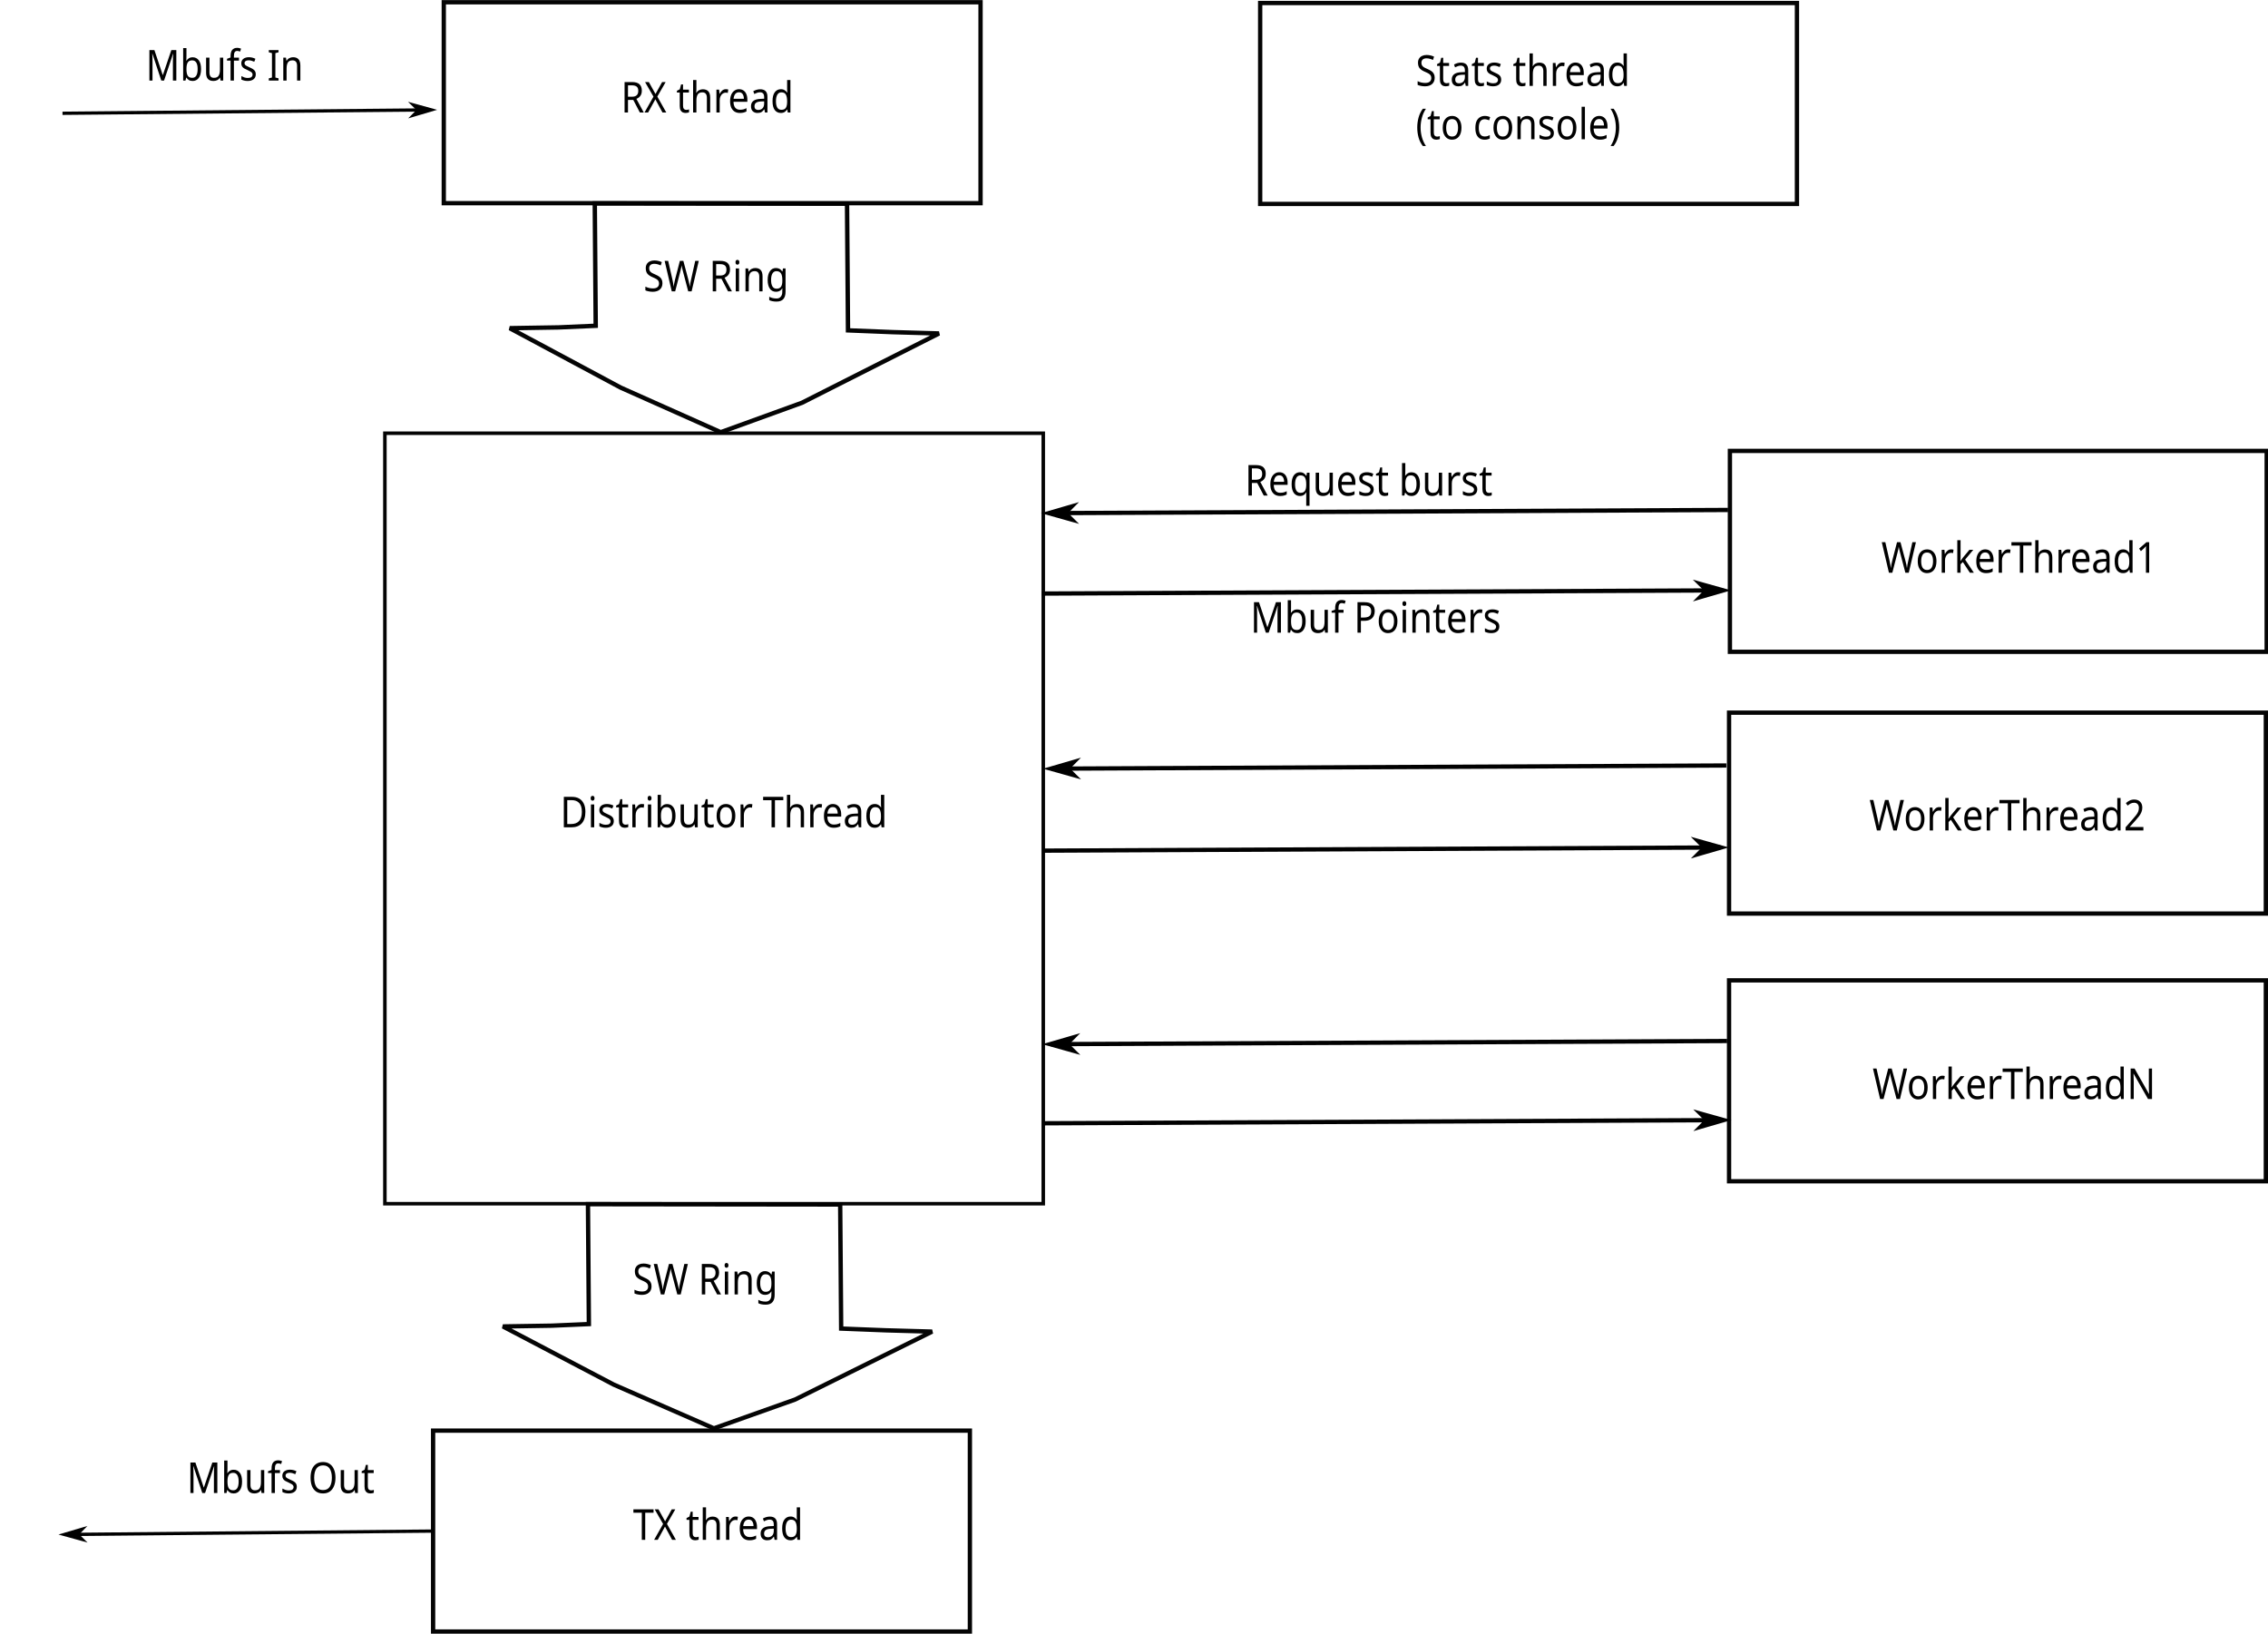
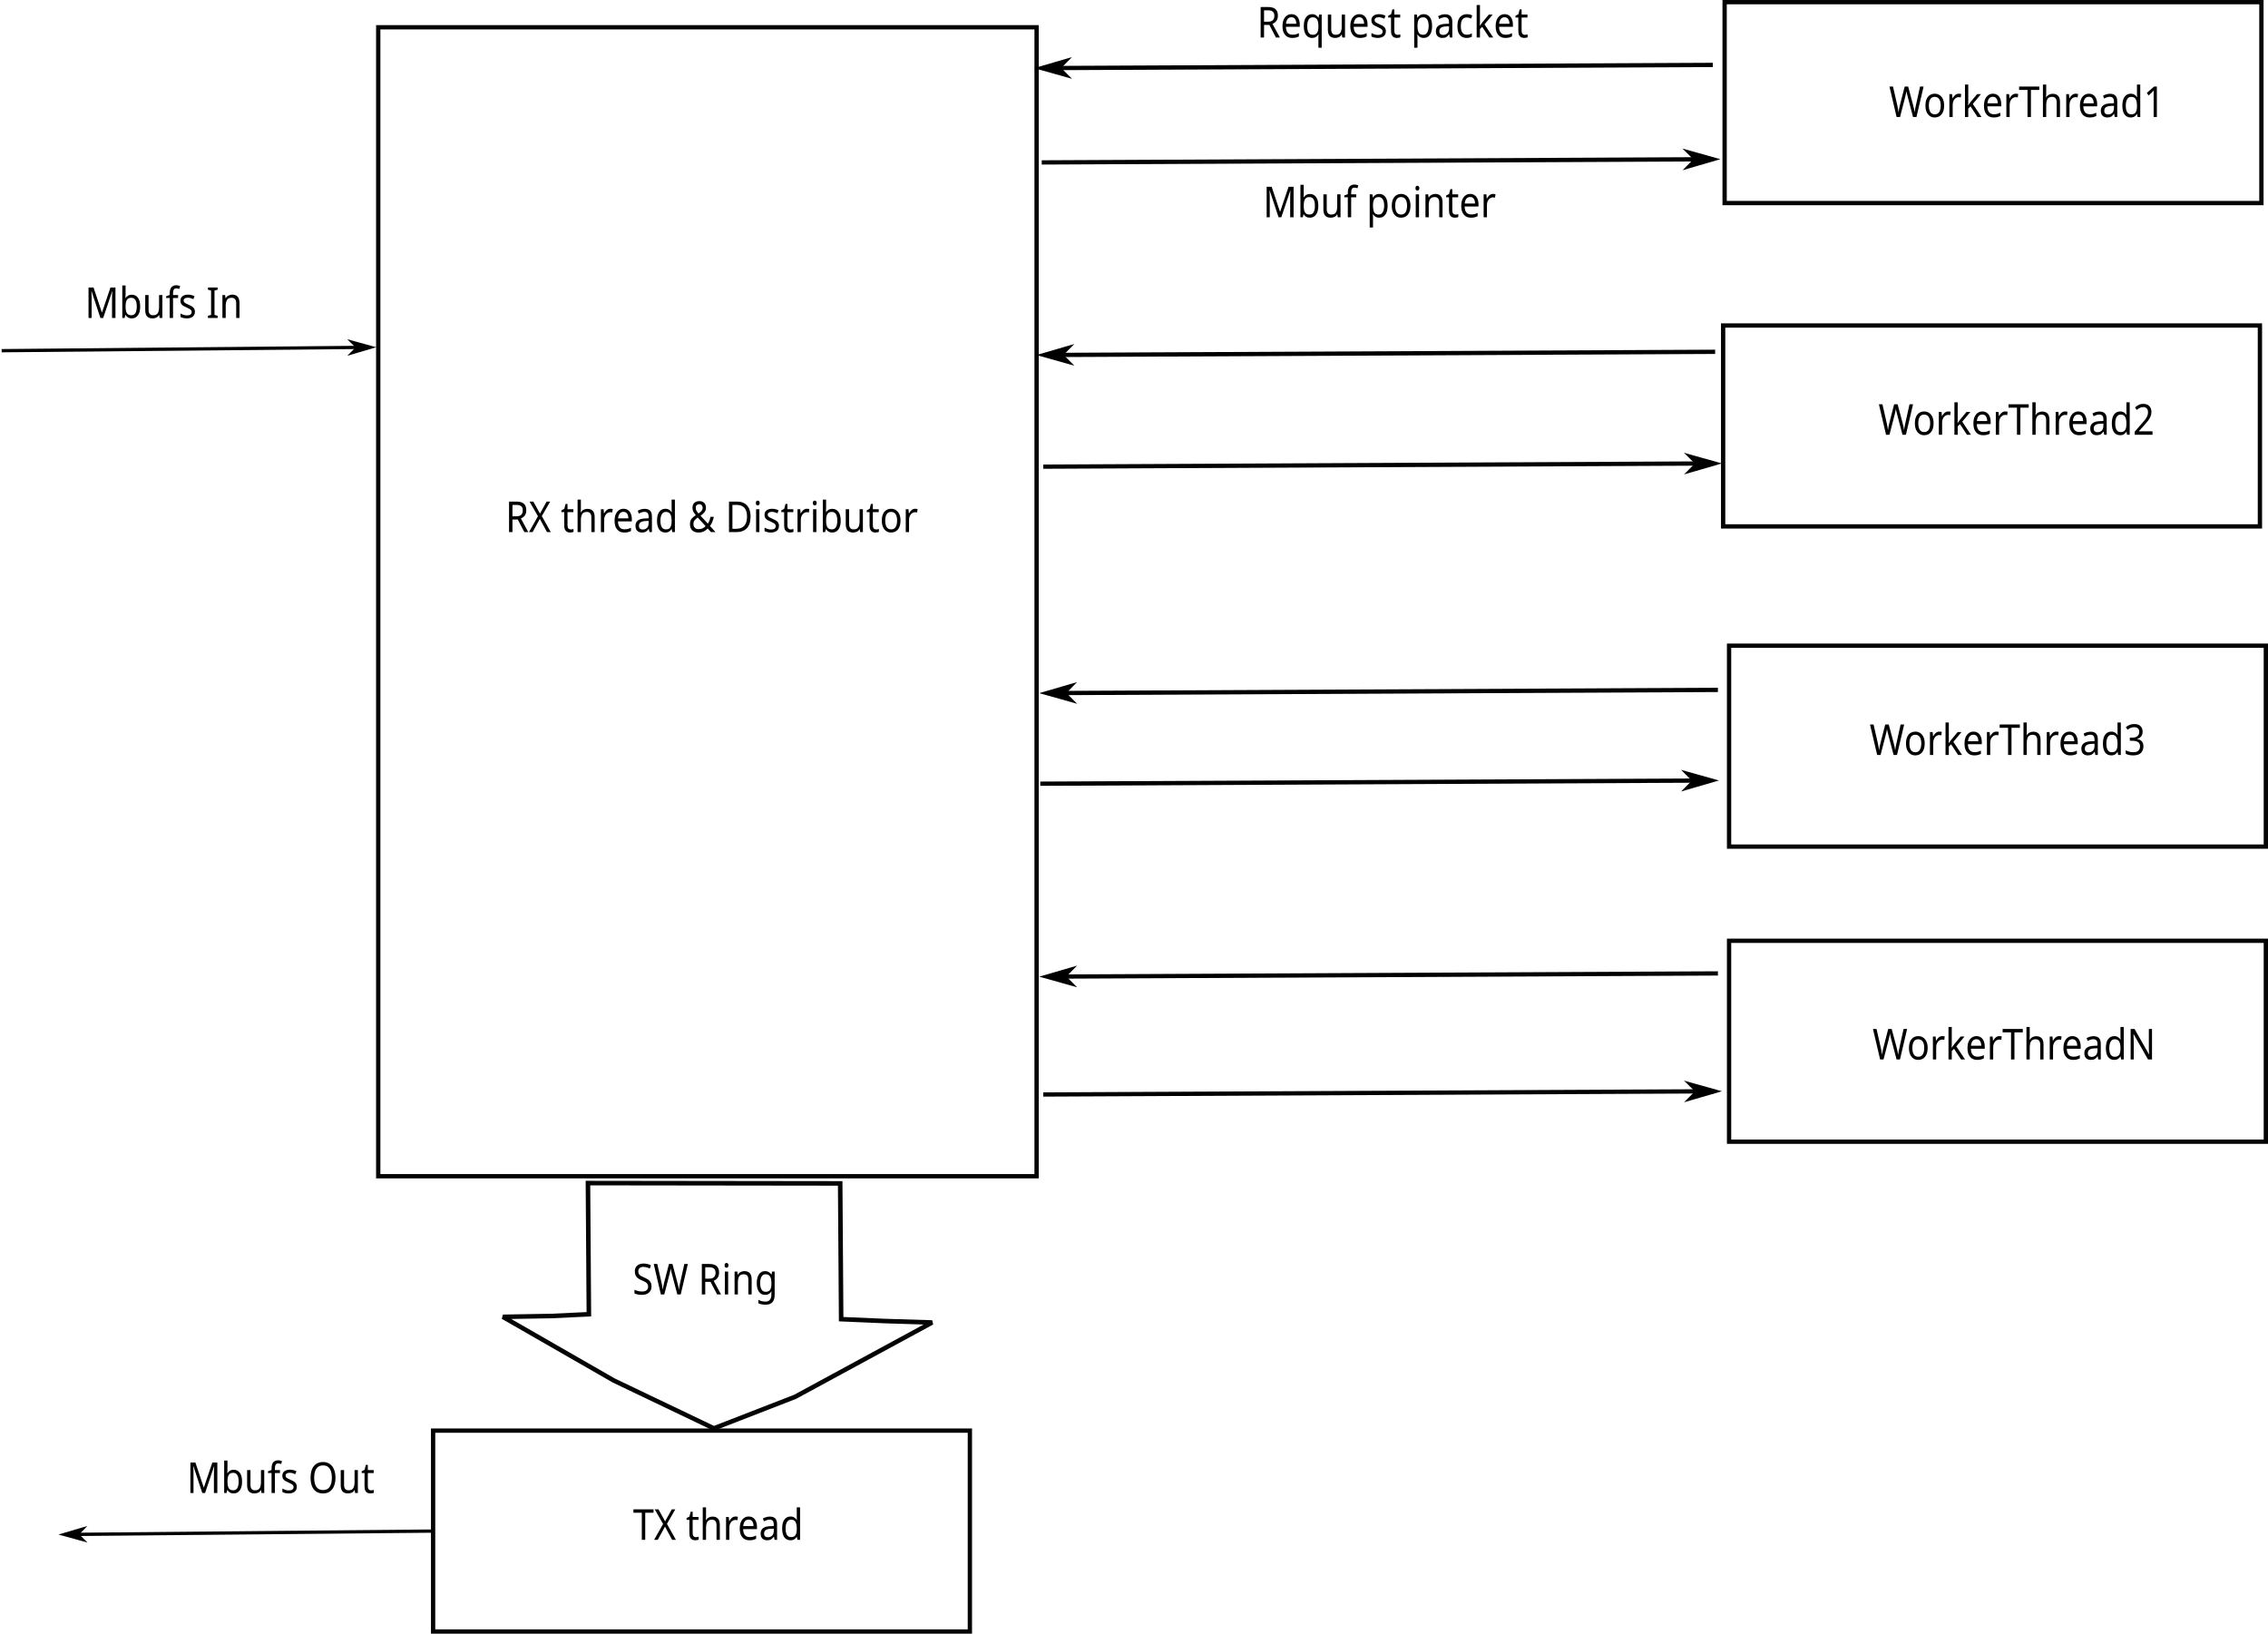
<svg xmlns="http://www.w3.org/2000/svg" width="526.944" height="379.537" id="svg4090" version="1.1">
  <defs id="defs4092">
    <marker orient="auto" refY="0" refX="0" id="Arrow1Mend" style="overflow:visible">
      <path id="path10501" d="M 0,0 5,-5 -12.5,0 5,5 0,0 z" style="fill-rule:evenodd;stroke:#000000;stroke-width:1pt" transform="matrix(-0.4,0,0,-0.4,-4,0)" />
    </marker>
    <marker orient="auto" refY="0" refX="0" id="marker4017" style="overflow:visible">
      <path id="path4019" d="M 0,0 5,-5 -12.5,0 5,5 0,0 z" style="fill-rule:evenodd;stroke:#000000;stroke-width:1pt" transform="matrix(-0.4,0,0,-0.4,-4,0)" />
    </marker>
    <marker orient="auto" refY="0" refX="0" id="marker4021" style="overflow:visible">
      <path id="path4023" d="M 0,0 5,-5 -12.5,0 5,5 0,0 z" style="fill-rule:evenodd;stroke:#000000;stroke-width:1pt" transform="matrix(-0.4,0,0,-0.4,-4,0)" />
    </marker>
    <marker orient="auto" refY="0" refX="0" id="marker4025" style="overflow:visible">
      <path id="path4027" d="M 0,0 5,-5 -12.5,0 5,5 0,0 z" style="fill-rule:evenodd;stroke:#000000;stroke-width:1pt" transform="matrix(-0.4,0,0,-0.4,-4,0)" />
    </marker>
    <marker orient="auto" refY="0" refX="0" id="marker4029" style="overflow:visible">
      <path id="path4031" d="M 0,0 5,-5 -12.5,0 5,5 0,0 z" style="fill-rule:evenodd;stroke:#000000;stroke-width:1pt" transform="matrix(-0.4,0,0,-0.4,-4,0)" />
    </marker>
    <marker orient="auto" refY="0" refX="0" id="marker4033" style="overflow:visible">
      <path id="path4035" d="M 0,0 5,-5 -12.5,0 5,5 0,0 z" style="fill-rule:evenodd;stroke:#000000;stroke-width:1pt" transform="matrix(-0.4,0,0,-0.4,-4,0)" />
    </marker>
    <marker orient="auto" refY="0" refX="0" id="Arrow1Mstart" style="overflow:visible">
      <path id="path10498" d="M 0,0 5,-5 -12.5,0 5,5 0,0 z" style="fill-rule:evenodd;stroke:#000000;stroke-width:1pt" transform="matrix(0.4,0,0,0.4,4,0)" />
    </marker>
    <marker orient="auto" refY="0" refX="0" id="marker4039" style="overflow:visible">
      <path id="path4041" d="M 0,0 5,-5 -12.5,0 5,5 0,0 z" style="fill-rule:evenodd;stroke:#000000;stroke-width:1pt" transform="matrix(0.4,0,0,0.4,4,0)" />
    </marker>
    <marker orient="auto" refY="0" refX="0" id="marker4043" style="overflow:visible">
      <path id="path4045" d="M 0,0 5,-5 -12.5,0 5,5 0,0 z" style="fill-rule:evenodd;stroke:#000000;stroke-width:1pt" transform="matrix(0.4,0,0,0.4,4,0)" />
    </marker>
    <marker orient="auto" refY="0" refX="0" id="marker4047" style="overflow:visible">
      <path id="path4049" d="M 0,0 5,-5 -12.5,0 5,5 0,0 z" style="fill-rule:evenodd;stroke:#000000;stroke-width:1pt" transform="matrix(0.4,0,0,0.4,4,0)" />
    </marker>
  </defs>
  <g id="layer1" transform="translate(-35.07826,-28.30813)">
-     <rect style="fill:none;stroke:#000000;stroke-width:0.819;stroke-opacity:0.984" id="rect10443" width="152.967" height="178.996" x="124.502" y="128.956" />
-     <rect style="fill:none;stroke:#000000;stroke-width:1;stroke-opacity:0.984" id="rect10445-2" width="124.714" height="46.676" x="437.005" y="133.061" />
-     <rect style="fill:none;stroke:#000000;stroke-width:1;stroke-opacity:0.984" id="rect10445-0" width="124.714" height="46.676" x="436.808" y="193.872" />
-     <rect style="fill:none;stroke:#000000;stroke-width:1;stroke-opacity:0.984" id="rect10445-9" width="124.714" height="46.676" x="436.808" y="256.063" />
+     <rect style="fill:none;stroke:#000000;stroke-width:1;stroke-opacity:0.984" id="rect10443" width="152.964" height="266.926" x="122.956" y="34.643" />
+     <rect style="fill:none;stroke:#000000;stroke-width:1;stroke-opacity:0.984" id="rect10445" width="124.714" height="46.676" x="435.775" y="28.808" />
+     <rect style="fill:none;stroke:#000000;stroke-width:1;stroke-opacity:0.984" id="rect10445-2" width="124.714" height="46.676" x="435.43" y="103.927" />
+     <rect style="fill:none;stroke:#000000;stroke-width:1;stroke-opacity:0.984" id="rect10445-0" width="124.714" height="46.676" x="436.808" y="178.316" />
+     <rect style="fill:none;stroke:#000000;stroke-width:1;stroke-opacity:0.984" id="rect10445-9" width="124.714" height="46.676" x="436.808" y="246.87" />
    <rect style="fill:none;stroke:#000000;stroke-width:1;stroke-opacity:0.984" id="rect10445-7" width="124.714" height="46.676" x="135.706" y="360.669" />
-     <path style="fill:none;stroke:#000000;stroke-width:0.996;stroke-linecap:butt;stroke-linejoin:miter;stroke-miterlimit:3;stroke-dasharray:none;stroke-opacity:1;marker-start:url(#Arrow1Mstart)" d="M 278.895,147.519 436.571,146.782" id="path10486-2" />
-     <path style="fill:none;stroke:#000000;stroke-width:0.993;stroke-linecap:butt;stroke-linejoin:miter;stroke-miterlimit:3;stroke-dasharray:none;stroke-opacity:1;marker-start:url(#Arrow1Mstart)" d="m 279.371,206.883 156.803,-0.737" id="path10486-1" />
-     <path style="fill:none;stroke:#000000;stroke-width:0.994;stroke-linecap:butt;stroke-linejoin:miter;stroke-miterlimit:3;stroke-dasharray:none;stroke-opacity:1;marker-start:url(#Arrow1Mstart)" d="m 279.197,270.887 157.155,-0.736" id="path10486-4" />
-     <path style="fill:none;stroke:#000000;stroke-width:0.998;stroke-linecap:butt;stroke-linejoin:miter;stroke-miterlimit:3;stroke-dasharray:none;stroke-opacity:1;marker-start:none;marker-mid:none;marker-end:url(#Arrow1Mend)" d="m 277.178,166.203 158.119,-0.738" id="path10486-0-4" />
-     <path style="fill:none;stroke:#000000;stroke-width:0.994;stroke-linecap:butt;stroke-linejoin:miter;stroke-miterlimit:3;stroke-dasharray:none;stroke-opacity:1;marker-start:none;marker-mid:none;marker-end:url(#Arrow1Mend)" d="m 277.47,225.929 157.323,-0.736" id="path10486-0-7" />
-     <path style="fill:none;stroke:#000000;stroke-width:0.996;stroke-linecap:butt;stroke-linejoin:miter;stroke-miterlimit:3;stroke-dasharray:none;stroke-opacity:1;marker-start:none;marker-mid:none;marker-end:url(#Arrow1Mend)" d="M 277.705,289.267 435.381,288.53" id="path10486-0-77" />
-     <text xml:space="preserve" style="font-style:normal;font-weight:normal;line-height:0%;font-family:sans-serif;letter-spacing:0px;word-spacing:0px;fill:#000000;fill-opacity:1;stroke:none" x="345.023" y="134.821" id="text11995" transform="scale(0.9399234,1.063916)">
-       <tspan id="tspan11997" x="345.023" y="134.821" style="font-size:9.323px;line-height:1.25;font-family:sans-serif">Request burst</tspan>
+     <path style="fill:none;stroke:#000000;stroke-width:0.992;stroke-linecap:butt;stroke-linejoin:miter;stroke-miterlimit:3;stroke-opacity:1;stroke-dasharray:none;marker-start:url(#Arrow1Mstart)" d="M 277.293,44.129 433.024,43.389" id="path10486" />
+     <path style="fill:none;stroke:#000000;stroke-width:0.992;stroke-linecap:butt;stroke-linejoin:miter;stroke-miterlimit:3;stroke-opacity:1;stroke-dasharray:none;marker-start:url(#Arrow1Mstart)" d="m 277.839,110.781 155.731,-0.74" id="path10486-2" />
+     <path style="fill:none;stroke:#000000;stroke-width:0.992;stroke-linecap:butt;stroke-linejoin:miter;stroke-miterlimit:3;stroke-opacity:1;stroke-dasharray:none;marker-start:url(#Arrow1Mstart)" d="m 278.486,189.327 155.731,-0.74" id="path10486-1" />
+     <path style="fill:none;stroke:#000000;stroke-width:0.992;stroke-linecap:butt;stroke-linejoin:miter;stroke-miterlimit:3;stroke-opacity:1;stroke-dasharray:none;marker-start:url(#Arrow1Mstart)" d="m 278.486,255.194 155.731,-0.74" id="path10486-4" />
+     <path style="fill:none;stroke:#000000;stroke-width:0.992;stroke-linecap:butt;stroke-linejoin:miter;stroke-miterlimit:3;stroke-opacity:1;stroke-dasharray:none;marker-start:none;marker-mid:none;marker-end:url(#Arrow1Mend)" d="M 277.119,66.042 432.849,65.301" id="path10486-0" />
+     <path style="fill:none;stroke:#000000;stroke-width:0.992;stroke-linecap:butt;stroke-linejoin:miter;stroke-miterlimit:3;stroke-opacity:1;stroke-dasharray:none;marker-start:none;marker-mid:none;marker-end:url(#Arrow1Mend)" d="M 277.467,136.717 433.198,135.977" id="path10486-0-4" />
+     <path style="fill:none;stroke:#000000;stroke-width:0.992;stroke-linecap:butt;stroke-linejoin:miter;stroke-miterlimit:3;stroke-opacity:1;stroke-dasharray:none;marker-start:none;marker-mid:none;marker-end:url(#Arrow1Mend)" d="m 276.778,210.377 155.731,-0.74" id="path10486-0-7" />
+     <path style="fill:none;stroke:#000000;stroke-width:0.992;stroke-linecap:butt;stroke-linejoin:miter;stroke-miterlimit:3;stroke-opacity:1;stroke-dasharray:none;marker-start:none;marker-mid:none;marker-end:url(#Arrow1Mend)" d="M 277.467,282.578 433.198,281.838" id="path10486-0-77" />
+     <text xml:space="preserve" style="font-size:9.323px;font-style:normal;font-weight:normal;line-height:125%;letter-spacing:0px;word-spacing:0px;fill:#000000;fill-opacity:1;stroke:none;font-family:Sans" x="348.032" y="34.793" id="text11995" transform="scale(0.9399234,1.063916)">
+       <tspan id="tspan11997" x="348.032" y="34.793">Request packet</tspan>
    </text>
-     <text xml:space="preserve" style="font-style:normal;font-weight:normal;line-height:0%;font-family:sans-serif;letter-spacing:0px;word-spacing:0px;fill:#000000;fill-opacity:1;stroke:none" x="346.387" y="164.766" id="text11995-7" transform="scale(0.9399234,1.063916)">
-       <tspan id="tspan11997-3" x="346.387" y="164.766" style="font-size:9.323px;line-height:1.25;font-family:sans-serif">Mbuf Pointers</tspan>
+     <text xml:space="preserve" style="font-size:9.323px;font-style:normal;font-weight:normal;line-height:125%;letter-spacing:0px;word-spacing:0px;fill:#000000;fill-opacity:1;stroke:none;font-family:Sans" x="349.519" y="74.045" id="text11995-7" transform="scale(0.9399234,1.063916)">
+       <tspan id="tspan11997-3" x="349.519" y="74.045">Mbuf pointer</tspan>
    </text>
-     <text xml:space="preserve" style="font-style:normal;font-weight:normal;line-height:0%;font-family:sans-serif;letter-spacing:0px;word-spacing:0px;fill:#000000;fill-opacity:1;stroke:none" x="502.368" y="151.662" id="text11995-7-3" transform="scale(0.9399234,1.063916)">
-       <tspan id="tspan11997-3-5" x="502.368" y="151.662" style="font-size:9.323px;line-height:1.25;font-family:sans-serif">WorkerThread1</tspan>
+     <text xml:space="preserve" style="font-size:9.323px;font-style:normal;font-weight:normal;line-height:125%;letter-spacing:0px;word-spacing:0px;fill:#000000;fill-opacity:1;stroke:none;font-family:Sans" x="504.266" y="52.166" id="text11995-7-3" transform="scale(0.9399234,1.063916)">
+       <tspan id="tspan11997-3-5" x="504.266" y="52.166">WorkerThread1</tspan>
    </text>
-     <text xml:space="preserve" style="font-style:normal;font-weight:normal;line-height:0%;font-family:sans-serif;letter-spacing:0px;word-spacing:0px;fill:#000000;fill-opacity:1;stroke:none" x="499.401" y="207.945" id="text11995-7-3-9" transform="scale(0.9399234,1.063916)">
-       <tspan id="tspan11997-3-5-9" x="499.401" y="207.945" style="font-size:9.323px;line-height:1.25;font-family:sans-serif">WorkerThread2</tspan>
+     <text xml:space="preserve" style="font-size:9.323px;font-style:normal;font-weight:normal;line-height:125%;letter-spacing:0px;word-spacing:0px;fill:#000000;fill-opacity:1;stroke:none;font-family:Sans" x="501.658" y="121.544" id="text11995-7-3-9" transform="scale(0.9399234,1.063916)">
+       <tspan id="tspan11997-3-5-9" x="501.658" y="121.544">WorkerThread2</tspan>
    </text>
-     <text xml:space="preserve" style="font-style:normal;font-weight:normal;line-height:0%;font-family:sans-serif;letter-spacing:0px;word-spacing:0px;fill:#000000;fill-opacity:1;stroke:none" x="500.192" y="266.596" id="text11995-7-3-82" transform="scale(0.9399234,1.063916)">
-       <tspan id="tspan11997-3-5-6" x="500.192" y="266.596" style="font-size:9.323px;line-height:1.25;font-family:sans-serif">WorkerThreadN</tspan>
+     <text xml:space="preserve" style="font-size:9.323px;font-style:normal;font-weight:normal;line-height:125%;letter-spacing:0px;word-spacing:0px;fill:#000000;fill-opacity:1;stroke:none;font-family:Sans" x="499.459" y="191.464" id="text11995-7-3-8" transform="scale(0.9399234,1.063916)">
+       <tspan id="tspan11997-3-5-1" x="499.459" y="191.464">WorkerThread3</tspan>
    </text>
-     <text xml:space="preserve" style="font-style:normal;font-weight:normal;line-height:0%;font-family:sans-serif;letter-spacing:0px;word-spacing:0px;fill:#000000;fill-opacity:1;stroke:none" x="193.797" y="362.852" id="text11995-7-3-6" transform="scale(0.9399234,1.063916)">
-       <tspan id="tspan11997-3-5-0" x="193.797" y="362.852" style="font-size:9.323px;line-height:1.25;font-family:sans-serif">TX thread</tspan>
+     <text xml:space="preserve" style="font-size:9.323px;font-style:normal;font-weight:normal;line-height:125%;letter-spacing:0px;word-spacing:0px;fill:#000000;fill-opacity:1;stroke:none;font-family:Sans" x="500.192" y="257.956" id="text11995-7-3-82" transform="scale(0.9399234,1.063916)">
+       <tspan id="tspan11997-3-5-6" x="500.192" y="257.956">WorkerThreadN</tspan>
    </text>
-     <text xml:space="preserve" style="font-style:normal;font-weight:normal;line-height:0%;font-family:sans-serif;letter-spacing:0px;word-spacing:0px;fill:#000000;fill-opacity:1;stroke:none" x="175.789" y="207.263" id="text11995-7-3-3" transform="scale(0.9399234,1.063916)">
-       <tspan id="tspan11997-3-5-8" x="175.789" y="207.263" style="font-size:9.323px;line-height:1.25;font-family:sans-serif">Distributor Thread</tspan>
+     <text xml:space="preserve" style="font-size:9.323px;font-style:normal;font-weight:normal;line-height:125%;letter-spacing:0px;word-spacing:0px;fill:#000000;fill-opacity:1;stroke:none;font-family:Sans" x="193.797" y="362.852" id="text11995-7-3-6" transform="scale(0.9399234,1.063916)">
+       <tspan id="tspan11997-3-5-0" x="193.797" y="362.852">TX thread</tspan>
    </text>
-     <path style="fill:none;stroke:#000000;stroke-width:0.759;stroke-linecap:butt;stroke-linejoin:miter;stroke-miterlimit:3;stroke-dasharray:none;stroke-opacity:1;marker-start:none;marker-mid:none;marker-end:url(#Arrow1Mend)" d="m 49.6,54.626 85.546,-0.79" id="path10486-0-4-5" />
-     <path style="fill:none;stroke:#000000;stroke-width:0.759;stroke-linecap:butt;stroke-linejoin:miter;stroke-miterlimit:3;stroke-dasharray:none;stroke-opacity:1;marker-start:none;marker-mid:none;marker-end:url(#Arrow1Mend)" d="m 135.706,384.007 -85.546,0.79" id="path10486-0-4-5-7" />
-     <text xml:space="preserve" style="font-style:normal;font-weight:normal;line-height:0%;font-family:sans-serif;letter-spacing:0px;word-spacing:0px;fill:#000000;fill-opacity:1;stroke:none" x="73.343" y="44.197" id="text11995-7-8" transform="scale(0.9399234,1.063916)">
-       <tspan id="tspan11997-3-3" x="73.343" y="44.197" style="font-size:9.323px;line-height:1.25;font-family:sans-serif">Mbufs In</tspan>
+     <text xml:space="preserve" style="font-size:9.323px;font-style:normal;font-weight:normal;line-height:125%;letter-spacing:0px;word-spacing:0px;fill:#000000;fill-opacity:1;stroke:none;font-family:Sans" x="162.248" y="142.794" id="text11995-7-3-3" transform="scale(0.9399234,1.063916)">
+       <tspan id="tspan11997-3-5-8" x="162.248" y="142.794">RX thread &amp; Distributor</tspan>
    </text>
-     <text xml:space="preserve" style="font-style:normal;font-weight:normal;line-height:0%;font-family:sans-serif;letter-spacing:0px;word-spacing:0px;fill:#000000;fill-opacity:1;stroke:none" x="83.481" y="352.625" id="text11995-7-8-5" transform="scale(0.9399234,1.063916)">
-       <tspan id="tspan11997-3-3-1" x="83.481" y="352.625" style="font-size:9.323px;line-height:1.25;font-family:sans-serif">Mbufs Out</tspan>
+     <path style="fill:none;stroke:#000000;stroke-width:0.759;stroke-linecap:butt;stroke-linejoin:miter;stroke-miterlimit:3;stroke-opacity:1;stroke-dasharray:none;marker-start:none;marker-mid:none;marker-end:url(#Arrow1Mend)" d="m 35.458,109.78 85.546,-0.79" id="path10486-0-4-5" />
+     <path style="fill:none;stroke:#000000;stroke-width:0.759;stroke-linecap:butt;stroke-linejoin:miter;stroke-miterlimit:3;stroke-opacity:1;stroke-dasharray:none;marker-start:none;marker-mid:none;marker-end:url(#Arrow1Mend)" d="m 135.706,384.007 -85.546,0.79" id="path10486-0-4-5-7" />
+     <text xml:space="preserve" style="font-size:9.323px;font-style:normal;font-weight:normal;line-height:125%;letter-spacing:0px;word-spacing:0px;fill:#000000;fill-opacity:1;stroke:none;font-family:Sans" x="58.297" y="96.037" id="text11995-7-8" transform="scale(0.9399234,1.063916)">
+       <tspan id="tspan11997-3-3" x="58.297" y="96.037">Mbufs In</tspan>
    </text>
-     <path style="fill:none;stroke:#000000;stroke-width:1.011;stroke-miterlimit:3;stroke-dasharray:none;stroke-opacity:0.984" d="m 171.682,308.067 0.215,27.849 -8.632,0.371 -11.339,0.179 25.758,13.518 23.258,10.161 18.87,-6.698 31.833,-15.779 -10.758,-0.301 -10.376,-0.405 -0.224,-28.826 z" id="path12188" />
-     <text xml:space="preserve" style="font-style:normal;font-weight:normal;line-height:0%;font-family:sans-serif;letter-spacing:0px;word-spacing:0px;fill:#000000;fill-opacity:1;stroke:none" x="193.689" y="309.263" id="text11995-7-3-6-2" transform="scale(0.9399234,1.063916)">
-       <tspan x="193.689" y="309.263" id="tspan12214" style="font-size:9.323px;line-height:1.25;font-family:sans-serif">SW Ring</tspan>
+     <text xml:space="preserve" style="font-size:9.323px;font-style:normal;font-weight:normal;line-height:125%;letter-spacing:0px;word-spacing:0px;fill:#000000;fill-opacity:1;stroke:none;font-family:Sans" x="83.481" y="352.625" id="text11995-7-8-5" transform="scale(0.9399234,1.063916)">
+       <tspan id="tspan11997-3-3-1" x="83.481" y="352.625">Mbufs Out</tspan>
    </text>
-     <path style="fill:none;stroke:#000000;stroke-width:1.021;stroke-miterlimit:3;stroke-dasharray:none;stroke-opacity:0.984" d="m 173.272,75.568 0.215,28.424 -8.632,0.378 -11.339,0.182 25.758,13.797 23.258,10.371 18.87,-6.837 31.833,-16.105 -10.758,-0.308 -10.376,-0.413 -0.224,-29.421 z" id="path12188-5" />
-     <rect style="fill:none;stroke:#000000;stroke-width:1;stroke-opacity:0.984" id="rect10445-7-7" width="124.714" height="46.676" x="138.184" y="28.832" />
-     <text xml:space="preserve" style="font-style:normal;font-weight:normal;line-height:0%;font-family:sans-serif;letter-spacing:0px;word-spacing:0px;fill:#000000;fill-opacity:1;stroke:none" x="190.8" y="51.178" id="text11995-7-3-6-6" transform="scale(0.9399234,1.063916)">
-       <tspan id="tspan11997-3-5-0-4" x="190.8" y="51.178" style="font-size:9.323px;line-height:1.25;font-family:sans-serif">RX thread</tspan>
-     </text>
-     <text xml:space="preserve" style="font-style:normal;font-weight:normal;line-height:0%;font-family:sans-serif;letter-spacing:0px;word-spacing:0px;fill:#000000;fill-opacity:1;stroke:none" x="196.381" y="90.225" id="text11995-7-3-6-2-9" transform="scale(0.9399234,1.063916)">
-       <tspan x="196.381" y="90.225" id="tspan12214-8" style="font-size:9.323px;line-height:1.25;font-family:sans-serif">SW Ring</tspan>
-     </text>
-     <rect style="fill:none;stroke:#000000;stroke-width:1;stroke-opacity:0.984" id="rect10445-7-7-5" width="124.714" height="46.676" x="327.866" y="29.009" />
-     <text xml:space="preserve" style="font-style:normal;font-weight:normal;line-height:0%;font-family:sans-serif;letter-spacing:0px;word-spacing:0px;fill:#000000;fill-opacity:1;stroke:none" x="387.272" y="45.362" id="text11995-7-3-6-6-3" transform="scale(0.9399234,1.063916)">
-       <tspan id="tspan11997-3-5-0-4-4" x="387.272" y="45.362" style="font-size:9.323px;line-height:1.25;font-family:sans-serif">Stats thread</tspan>
-       <tspan x="387.272" y="57.016" style="font-size:9.323px;line-height:1.25;font-family:sans-serif" id="tspan165">(to console)</tspan>
+     <path style="fill:none;stroke:#000000;stroke-width:1.057;stroke-miterlimit:3;stroke-opacity:0.984;stroke-dasharray:none" d="m 171.682,303.162 0.215,30.472 -8.632,0.406 -11.339,0.196 25.758,14.791 23.258,11.118 18.87,-7.329 31.833,-17.265 -10.758,-0.33 -10.376,-0.443 -0.224,-31.541 z" id="path12188" />
+     <text xml:space="preserve" style="font-size:9.323px;font-style:normal;font-weight:normal;line-height:125%;letter-spacing:0px;word-spacing:0px;fill:#000000;fill-opacity:1;stroke:none;font-family:Sans" x="193.689" y="309.263" id="text11995-7-3-6-2" transform="scale(0.9399234,1.063916)">
+       <tspan x="193.689" y="309.263" id="tspan12214">SW Ring</tspan>
    </text>
  </g>
</svg>
